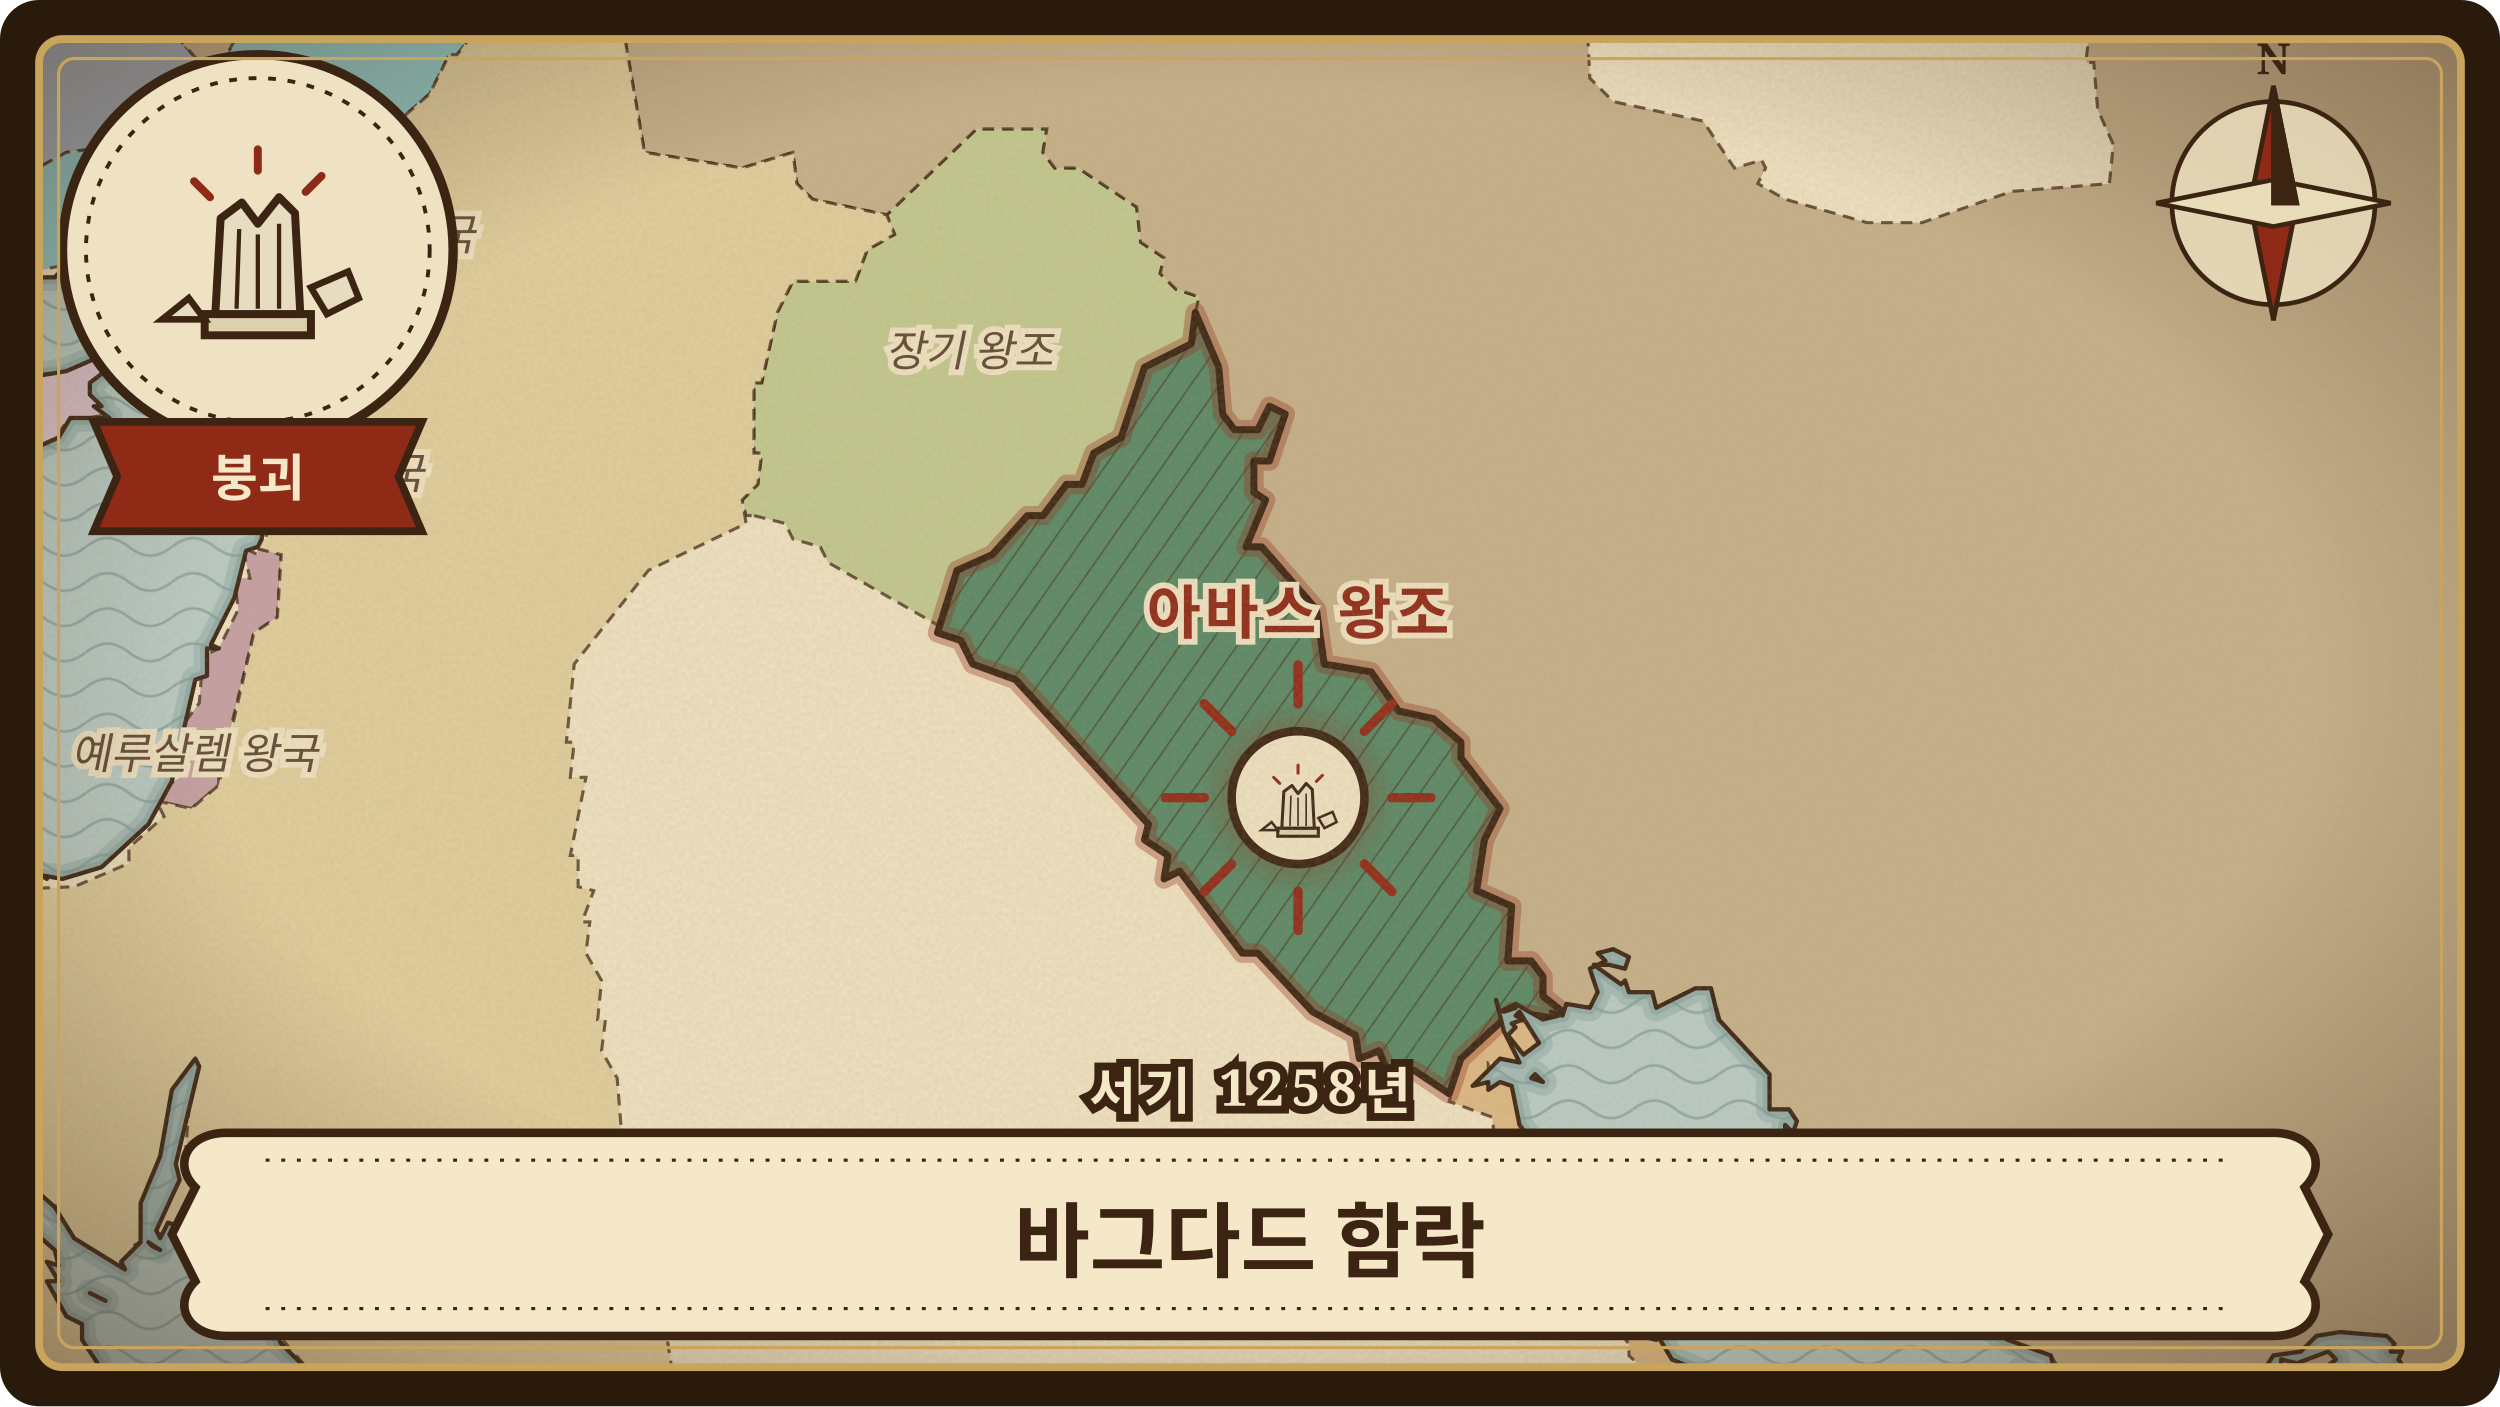
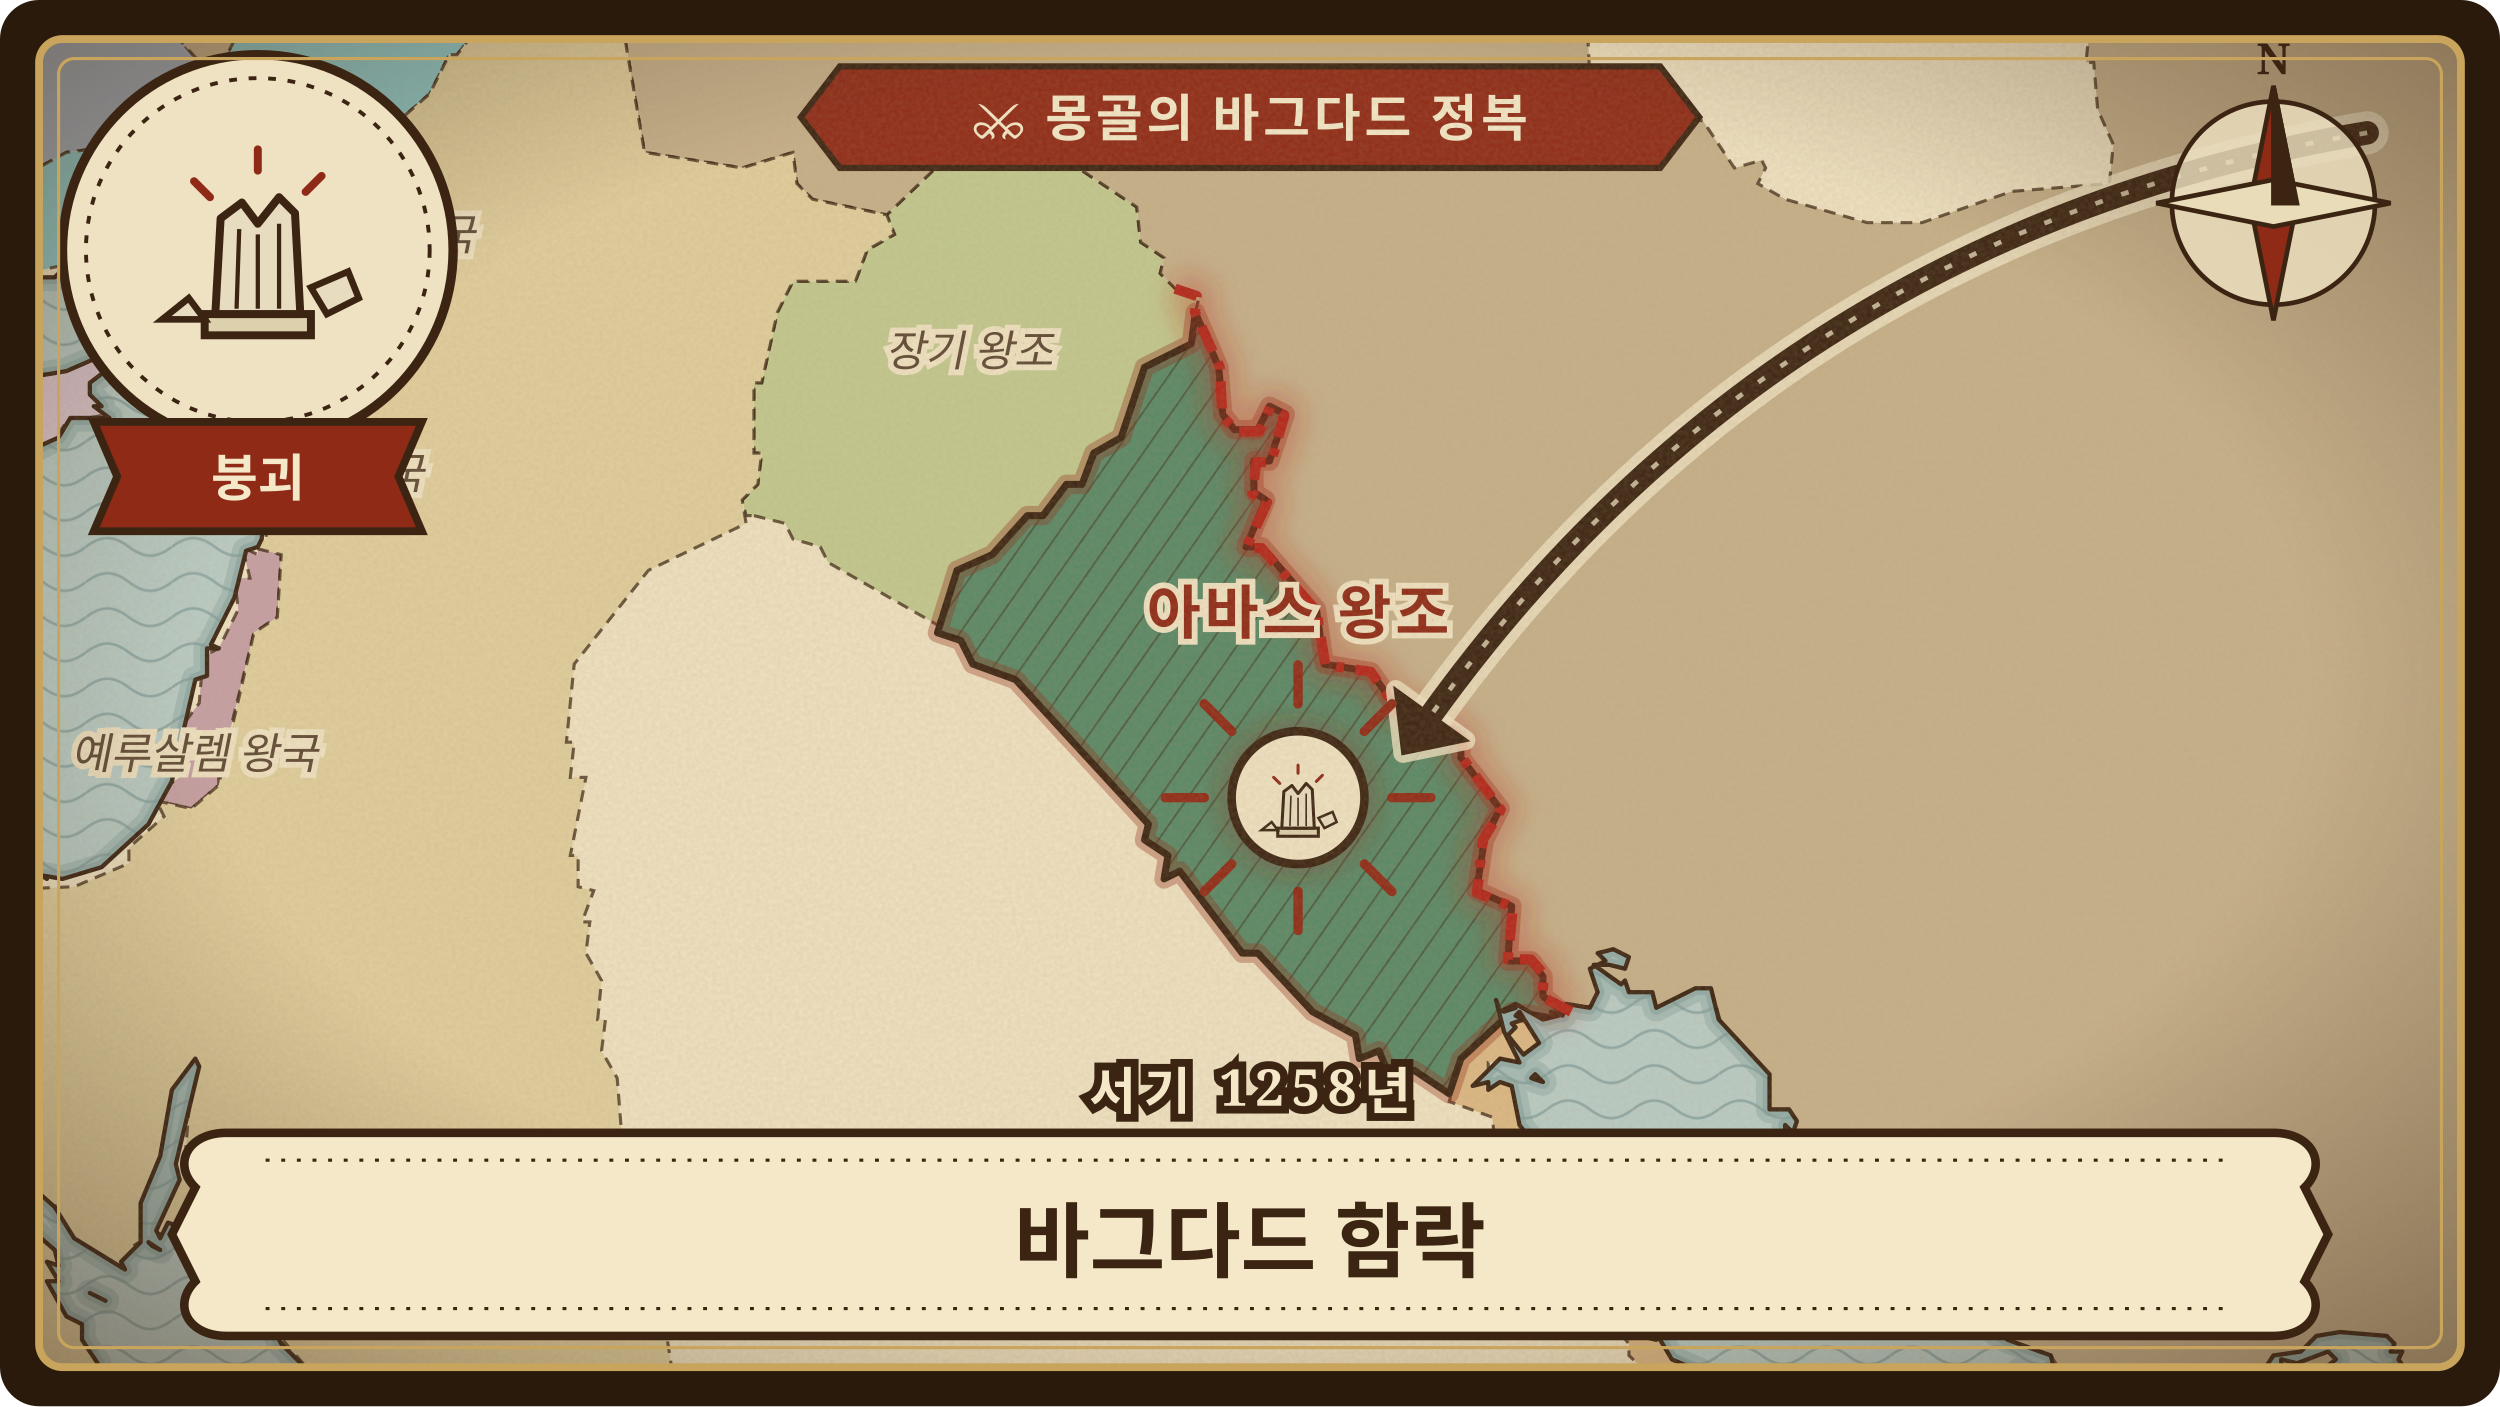
<svg xmlns="http://www.w3.org/2000/svg" viewBox="0 0 640 360" width="640" height="360" role="img" aria-label="바그다드 함락">
  <defs>
    <clipPath id="frame-baghdad-fall">
      <rect x="10" y="10" width="620" height="340" rx="6" />
    </clipPath>
    <pattern id="waves-baghdad-fall" width="22" height="9" patternUnits="userSpaceOnUse">
      <path d="M0 5 C4 2 7 2 11 5 C15 8 18 8 22 5" fill="none" stroke="#6f8f8f" stroke-width="0.7" stroke-opacity="0.55" />
    </pattern>
    <pattern id="hatch-baghdad-fall" width="6" height="6" patternUnits="userSpaceOnUse" patternTransform="rotate(35)">
      <path d="M0 0 L0 6" stroke="#3b2412" stroke-width="0.9" stroke-opacity="0.45" />
    </pattern>
    <filter id="paper-baghdad-fall" x="0" y="0" width="100%" height="100%">
      <feTurbulence type="fractalNoise" baseFrequency="0.9" numOctaves="3" seed="234" result="noise" />
      <feColorMatrix in="noise" type="matrix" values="0 0 0 0 0.45  0 0 0 0 0.33  0 0 0 0 0.18  0 0 0 0.22 0" />
    </filter>
    <radialGradient id="vignette-baghdad-fall" cx="50%" cy="48%" r="70%">
      <stop offset="60%" stop-color="#3b2412" stop-opacity="0" />
      <stop offset="100%" stop-color="#3b2412" stop-opacity="0.45" />
    </radialGradient>
    <filter id="glow-baghdad-fall">
      <feGaussianBlur stdDeviation="3" />
    </filter>
    <path id="land-baghdad-fall" d="M-24 384L40 384L24 356L25 349L21 343L21 339L17 337L12 328L15 328L12 323L15 324L14 320L6 313L0 303L-4 301L-5 295L-10 289L-9 285L-11 277L-17 271L-13 263L-14 261L-11 260L-11 258L-11 264L-8 267L-8 275L-5 276L-3 281L4 289L5 301L14 309L19 317L32 325L31 323L36 318L36 308L41 296L44 279L50 271L51 273L45 298L46 302L40 315L41 317L43 313L46 314L46 315L47 314L47 315L52 314L56 316L55 317L62 325L72 344L77 349L90 372L94 374L95 381L99 384L597 384L600 377L602 377L600 374L602 372L599 372L599 370L600 369L602 371L601 369L603 368L600 367L603 366L600 364L598 369L601 369L595 368L589 382L589 380L584 384L475 384L477 383L476 383L477 382L477 378L472 376L471 372L468 371L461 376L461 381L459 381L459 384L440 384L440 383L442 384L439 375L436 375L435 371L437 369L440 374L442 370L441 365L437 361L436 354L440 356L435 351L428 348L425 343L425 341L423 341L424 343L420 342L421 341L419 340L418 336L416 337L417 334L414 334L418 333L417 331L406 329L407 327L405 326L406 322L406 325L407 322L404 319L405 317L401 316L399 306L397 306L397 303L394 299L395 296L389 288L387 278L384 277L381 279L381 277L377 278L384 271L389 272L385 264L383 256L384 259L388 257L395 261L399 260L397 259L400 260L401 257L407 258L409 254L407 248L411 246L409 244L413 243L417 245L416 248L412 247L408 247L415 252L416 251L417 254L423 254L424 258L434 253L438 253L440 261L453 275L453 284L458 284L460 287L459 290L457 288L457 290L463 296L464 302L469 310L469 313L472 319L479 322L488 322L493 326L499 328L505 333L502 335L503 336L514 343L525 347L526 351L532 355L547 355L549 358L559 361L571 352L578 353L582 347L589 346L593 342L599 341L611 342L613 344L612 346L615 346L614 348L616 351L618 363L621 370L620 373L624 381L635 382L636 384L664 384L664 -24L-24 -24L-24 59L-17 69L-5 74L4 71L14 71L16 69L17 71L22 65L24 68L32 56L44 49L60 58L65 56L64 55L67 56L69 52L67 54L67 53L69 52L66 53L67 51L72 50L77 45L81 49L82 53L71 65L76 74L73 80L71 80L73 83L70 88L75 93L76 100L73 109L76 121L72 123L68 128L67 138L66 140L63 141L60 153L54 165L56 166L53 166L53 173L50 174L44 200L38 211L26 222L16 225L10 224L3 228L2 223L-2 226L1 225L0 227L-2 226L-8 228L-2 224L-11 227L-18 221L-21 220L-19 221L-19 225L-24 226L-23 227L-24 218L-21 220L-24 218ZM-19 104L-14 115L-8 117L-3 117L-2 120L0 120L2 116L6 116L15 112L18 107L28 107L24 104L26 104L23 101L23 98L40 85L17 95L11 96L-2 94L-2 99L-4 101L-12 101L-15 105L-19 104ZM-2 224L2 222L6 222L2 222L-2 224ZM7 222L12 225L7 222ZM23 331L27 333L23 331ZM38 318L39 319L41 320L38 318ZM385 259L388 258L385 259ZM386 265L390 270L394 267L389 259L388 260L390 261L387 262L388 263L386 265ZM392 276L395 277L393 275L392 276ZM422 337L428 337L424 336L422 337ZM517 351L523 352L517 351ZM536 360L540 361L539 359L536 360ZM572 356L573 359L587 354L589 355L598 348L596 346L588 349L584 348L584 352L572 356Z" />
    <clipPath id="landclip-baghdad-fall">
      <use href="#land-baghdad-fall" />
    </clipPath>
    <path id="hl-baghdad-fall-10" d="M306 80L305 88L293 94L287 112L280 116L277 124L273 124L267 132L263 132L254 142L245 146L240 162L246 164L249 170L260 174L294 211L293 215L299 219L298 225L302 223L318 244L322 244L336 259L347 265L348 271L353 269L356 276L362 274L371 280L374 271L387 259L400 261L400 259L395 255L395 250L392 246L386 246L387 232L378 228L380 215L384 207L374 194L374 190L367 184L358 182L351 172L339 170L337 156L323 140L319 140L324 128L321 126L321 118L325 118L329 106L325 104L322 110L316 110L313 106L312 94Z" />
  </defs>
  <rect width="640" height="360" rx="10" fill="#2a1a0c" />
  <g clip-path="url(#frame-baghdad-fall)">
    <rect width="640" height="360" fill="#b9ccc6" />
    <rect width="640" height="360" fill="url(#waves-baghdad-fall)" />
    <use href="#land-baghdad-fall" fill="none" stroke="#7e9c98" stroke-width="7" stroke-opacity="0.35" stroke-linejoin="round" />
    <use href="#land-baghdad-fall" fill="none" stroke="#7e9c98" stroke-width="3.5" stroke-opacity="0.5" stroke-linejoin="round" />
    <use href="#land-baghdad-fall" fill="#efe2c2" stroke="none" />
    <g clip-path="url(#landclip-baghdad-fall)">
      <path d="M75 66L76 68L73 86L87 80L92 68L92 49L90 49L73 66Z" fill="rgb(157,173,184)" stroke="#3b2412" stroke-width="0.8" stroke-opacity="0.75" stroke-dasharray="3 2" />
      <path d="M71 126L71 128L67 126L67 130L77 132L83 124L82 118L84 118L85 110L81 108L84 100L76 100L75 110L78 114L73 126Z" fill="rgb(139,183,145)" stroke="#3b2412" stroke-width="0.8" stroke-opacity="0.75" stroke-dasharray="3 2" />
      <path d="M33 84L19 94L-3 94L-4 98L-12 102L-20 102L-20 108L-17 114L1 120L3 116L13 114L17 108L28 106L24 98L39 88L39 84L35 84Z" fill="rgb(218,195,203)" stroke="#3b2412" stroke-width="0.8" stroke-opacity="0.75" stroke-dasharray="3 2" />
      <path d="M56 199L65 162L71 158L72 142L66 140L66 142L62 140L64 148L60 148L61 156L56 166L52 168L51 180L45 188L46 199L40 203L40 205L49 207L56 201Z" fill="rgb(198,159,165)" stroke="#3b2412" stroke-width="0.8" stroke-opacity="0.75" stroke-dasharray="3 2" />
      <path d="M396 297L396 301L400 303L399 308L410 319L407 327L417 329L420 338L440 353L439 358L443 362L442 371L438 373L442 375L444 384L460 384L461 377L465 371L473 371L480 379L479 384L581 384L583 382L586 384L437 384L428 379L433 362L417 347L417 344L412 338L399 333L398 318L397 314L391 312L390 303L386 303L388 299L383 295L382 286L371 282L374 271L387 259L386 261L394 261L395 271L381 272L381 276L387 276L390 280L390 286L397 295Z" fill="rgb(220,184,132)" stroke="#3b2412" stroke-width="0.8" stroke-opacity="0.75" stroke-dasharray="3 2" />
      <path d="M-24 -24L-24 39L-19 39L-10 45L6 45L17 39L33 37L40 28L48 28L52 24L53 18L44 8L40 -3L24 -18L24 -22L19 -24Z" fill="rgb(160,172,184)" stroke="#3b2412" stroke-width="0.8" stroke-opacity="0.75" stroke-dasharray="3 2" />
      <path d="M117 14L124 5L96 5L66 -1L57 16L53 18L52 24L48 28L40 28L33 37L17 39L6 45L-10 45L-19 39L-24 39L-24 56L-13 68L-12 74L25 66L32 53L40 47L48 47L50 53L54 51L59 55L63 55L72 45L80 45L84 53L96 45L102 31L110 24L115 14Z" fill="rgb(139,198,197)" stroke="#3b2412" stroke-width="0.8" stroke-opacity="0.75" stroke-dasharray="3 2" />
      <path d="M193 132L201 134L203 138L210 140L212 144L240 160L245 146L254 142L263 132L267 132L273 124L277 124L280 116L287 112L293 94L305 88L307 76L301 74L297 70L298 66L292 62L291 53L276 43L270 43L267 39L268 33L250 33L227 55L229 60L222 64L219 72L203 72L199 80L195 98L193 98L193 116L195 116L194 124L190 128L191 132Z" fill="rgb(194,200,143)" stroke="#3b2412" stroke-width="0.8" stroke-opacity="0.75" stroke-dasharray="3 2" />
      <path d="M664 -24L664 384L634 384L633 382L626 382L619 373L617 351L609 342L595 342L593 346L598 346L598 349L592 355L580 357L576 360L572 360L572 355L578 353L571 353L560 362L551 360L545 355L530 355L525 347L506 340L500 329L489 323L477 323L470 318L470 314L463 305L463 295L457 293L460 286L452 284L453 276L442 267L438 253L425 259L409 250L410 257L400 259L395 255L395 250L392 246L386 246L387 232L378 228L380 215L384 207L374 194L374 190L367 184L358 182L351 172L339 170L337 156L323 140L319 140L324 128L321 126L321 118L325 118L329 106L325 104L322 110L316 110L313 106L312 94L306 80L307 76L301 74L297 70L298 66L292 62L291 53L276 43L270 43L267 39L268 33L250 33L227 55L208 51L204 47L203 39L190 43L165 39L160 10L151 -3L133 -3L124 5L96 5L66 -1L57 16L53 18L44 8L40 -3L24 -18L24 -22L19 -24ZM406 -24L404 -1L406 -1L407 20L413 26L436 31L444 43L451 41L452 43L450 47L457 51L478 57L492 57L515 49L540 47L541 37L537 28L536 16L534 16L538 -22L537 -24Z" fill="rgb(197,176,138)" stroke="#3b2412" stroke-width="0.8" stroke-opacity="0.75" stroke-dasharray="3 2" />
      <path d="M124 5L117 14L115 14L110 24L102 31L96 45L92 49L92 68L87 80L73 86L73 88L76 90L74 100L84 100L81 108L85 110L84 118L82 118L83 124L77 132L67 130L67 132L69 132L68 138L64 140L72 142L71 158L65 162L56 201L49 207L40 205L42 209L33 217L33 221L19 227L-5 228L-6 225L-12 227L-16 223L-20 223L-18 227L-24 227L-24 384L42 384L41 381L37 379L30 360L27 358L27 347L23 346L20 334L15 329L15 318L2 306L-5 291L-8 289L-10 278L-15 271L-13 261L-4 282L5 291L4 303L10 308L14 308L15 314L28 325L34 325L34 319L39 316L45 280L49 276L47 301L41 310L40 316L52 314L61 321L63 329L67 331L68 338L81 353L88 370L95 375L96 384L182 384L182 373L178 375L180 368L176 368L177 362L175 362L177 357L173 357L169 331L167 331L170 323L166 323L162 318L163 310L161 310L163 305L160 301L158 276L154 269L155 261L153 261L154 251L150 244L151 236L149 236L152 228L148 227L148 219L146 219L150 199L146 199L147 190L145 190L147 170L166 146L191 134L190 128L194 124L195 116L193 116L193 98L195 98L199 80L203 72L219 72L222 64L229 60L227 55L208 51L204 47L203 39L190 43L165 39L160 10L151 -3L133 -3Z" fill="rgb(224,206,157)" stroke="#3b2412" stroke-width="0.8" stroke-opacity="0.75" stroke-dasharray="3 2" />
      <use href="#hl-baghdad-fall-10" fill="rgb(89,136,102)" stroke="none" />
      <use href="#hl-baghdad-fall-10" fill="url(#hatch-baghdad-fall)" stroke="none" />
      <use href="#hl-baghdad-fall-10" fill="none" stroke="#8f2a17" stroke-width="5" stroke-opacity="0.35" stroke-linejoin="round" />
      <use href="#hl-baghdad-fall-10" fill="none" stroke="#3b2412" stroke-width="1.8" stroke-linejoin="round" />
    </g>
    <use href="#land-baghdad-fall" fill="none" stroke="#3b2412" stroke-width="1.1" stroke-linejoin="round" />
+     <g>
+       <path d="M402.2 259.0 L394.8 255.2 L395.3 249.5 L391.9 245.6 L386.0 245.6 L387.3 232.2 L378.1 228.6 L379.6 215.1 L384.2 207.3 L374.0 193.6 L374.5 189.7 L367.3 183.9 L357.8 181.8 L350.9 172.0 L339.3 170.2 L337.0 156.4 L322.9 140.3 L319.0 140.3 L324.4 128.6 L320.6 126.4 L321.6 118.3 L325.4 118.3 L328.8 106.4 L325.2 104.2 L322.4 110.5 L316.5 110.5 L312.9 106.4 L312.3 94.1 L305.9 79.9 L306.4 75.8 L300.8 73.9" fill="none" stroke="#c0301c" stroke-width="9" stroke-opacity="0.35" stroke-linejoin="round" filter="url(#glow-baghdad-fall)" />
+       <path d="M402.2 259.0 L394.8 255.2 L395.3 249.5 L391.9 245.6 L386.0 245.6 L387.3 232.2 L378.1 228.6 L379.6 215.1 L384.2 207.3 L374.0 193.6 L374.5 189.7 L367.3 183.9 L357.8 181.8 L350.9 172.0 L339.3 170.2 L337.0 156.4 L322.9 140.3 L319.0 140.3 L324.4 128.6 L320.6 126.4 L321.6 118.3 L325.4 118.3 L328.8 106.4 L325.2 104.2 L322.4 110.5 L316.5 110.5 L312.9 106.4 L312.3 94.1 L305.9 79.9 L306.4 75.8 L300.8 73.9" fill="none" stroke="#b3261a" stroke-width="2.6" stroke-dasharray="7 3 2 3" stroke-linejoin="round" />
+       <path d="M606.0 34.0 Q455.5 59.3 366.3 183.1" fill="none" stroke="#efe2c2" stroke-width="11" stroke-linecap="round" stroke-opacity="0.8" />
+       <path d="M359.2 192.8 L357.3 176.6 L375.2 189.5 Z" fill="#efe2c2" stroke="#efe2c2" stroke-width="5" stroke-linejoin="round" stroke-opacity="0.8" />
+       <path d="M606.0 34.0 Q455.5 59.3 366.3 183.1" fill="none" stroke="#3b2412" stroke-width="6" stroke-linecap="round" />
+       <path d="M606.0 34.0 Q455.5 59.3 366.3 183.1" fill="none" stroke="#efe2c2" stroke-width="1.2" stroke-dasharray="2 5" stroke-opacity="0.75" />
+       <path d="M359.2 192.8 L357.3 176.6 L375.2 189.5 Z" fill="#3b2412" stroke="#3b2412" stroke-width="1" />
+     </g>
+     <g transform="translate(320 30)">
+       <path d="M-105 -13 L105 -13 L115 0 L105 13 L-105 13 L-115 0 Z" fill="#8f2a17" stroke="#3b2412" stroke-width="1.6" />
+       <text y="1" class="war">⚔ 몽골의 바그다드 정복</text>
+     </g>
    <text x="332.3" y="162.2" class="lbl hl">아바스 왕조</text>
    <text x="248.2" y="93.7" class="lbl">장기 왕조</text>
    <text x="49.8" y="196.8" class="lbl">예루살렘 왕국</text>
    <text x="85.0" y="64.0" class="lbl">안티오키아 공국</text>
    <text x="77.0" y="125.1" class="lbl">트리폴리 백국</text>
    <g transform="translate(332.3 204.2)">
      <path d="M0 -24 L0 -34" transform="rotate(0)" stroke="#8f2a17" stroke-width="2.4" stroke-linecap="round" />
      <path d="M0 -24 L0 -34" transform="rotate(45)" stroke="#8f2a17" stroke-width="2.4" stroke-linecap="round" />
      <path d="M0 -24 L0 -34" transform="rotate(90)" stroke="#8f2a17" stroke-width="2.4" stroke-linecap="round" />
      <path d="M0 -24 L0 -34" transform="rotate(135)" stroke="#8f2a17" stroke-width="2.4" stroke-linecap="round" />
      <path d="M0 -24 L0 -34" transform="rotate(180)" stroke="#8f2a17" stroke-width="2.4" stroke-linecap="round" />
      <path d="M0 -24 L0 -34" transform="rotate(225)" stroke="#8f2a17" stroke-width="2.4" stroke-linecap="round" />
      <path d="M0 -24 L0 -34" transform="rotate(270)" stroke="#8f2a17" stroke-width="2.4" stroke-linecap="round" />
      <path d="M0 -24 L0 -34" transform="rotate(315)" stroke="#8f2a17" stroke-width="2.4" stroke-linecap="round" />
      <circle r="20" fill="#8f2a17" fill-opacity="0.35" filter="url(#glow-baghdad-fall)" />
      <circle r="17" fill="#efe2c2" stroke="#3b2412" stroke-width="2.2" />
      <g transform="translate(-13 -13) scale(0.26)">
        <rect x="30" y="80" width="40" height="8" fill="#ddd0ad" stroke="#3b2412" stroke-width="3" />
        <path d="M34 80 L36 44 L44 38 L50 46 L58 36 L64 42 L66 80 Z" fill="#e8dcc0" stroke="#3b2412" stroke-width="3" stroke-linejoin="round" />
        <path d="M42 78 L43 48 M50 78 L50 50 M58 78 L58 46" stroke="#3b2412" stroke-width="1.6" />
        <path d="M70 70 L84 64 L88 74 L76 80 Z" fill="#e8dcc0" stroke="#3b2412" stroke-width="2.5" />
        <path d="M14 82 L24 74 L30 82 Z" fill="#e8dcc0" stroke="#3b2412" stroke-width="2.5" />
        <path d="M26 30 L32 36 M74 28 L68 34 M50 18 L50 26" stroke="#8f2a17" stroke-width="3" stroke-linecap="round" />
      </g>
    </g>
    <rect width="640" height="360" filter="url(#paper-baghdad-fall)" />
    <rect width="640" height="360" fill="url(#vignette-baghdad-fall)" />
    <g transform="translate(582 52)" stroke="#3b2412" stroke-width="1.2">
      <circle r="26" fill="#efe2c2" fill-opacity="0.8" />
      <path d="M0 -30 L6 0 L0 30 L-6 0 Z" fill="#8f2a17" />
      <path d="M-30 0 L0 6 L30 0 L0 -6 Z" fill="#e9dcb8" />
      <path d="M0 -30 L6 0 L0 0 Z" fill="#3b2412" />
      <text y="-33" class="compass">N</text>
    </g>
    <g transform="translate(66 64)">
      <circle r="50" fill="#efe2c2" stroke="#3b2412" stroke-width="2.4" />
      <circle r="44" fill="none" stroke="#3b2412" stroke-width="1" stroke-dasharray="2 3" />
      <g transform="translate(-34 -38) scale(0.68)">
        <rect x="30" y="80" width="40" height="8" fill="#ddd0ad" stroke="#3b2412" stroke-width="3" />
        <path d="M34 80 L36 44 L44 38 L50 46 L58 36 L64 42 L66 80 Z" fill="#e8dcc0" stroke="#3b2412" stroke-width="3" stroke-linejoin="round" />
        <path d="M42 78 L43 48 M50 78 L50 50 M58 78 L58 46" stroke="#3b2412" stroke-width="1.6" />
        <path d="M70 70 L84 64 L88 74 L76 80 Z" fill="#e8dcc0" stroke="#3b2412" stroke-width="2.5" />
        <path d="M14 82 L24 74 L30 82 Z" fill="#e8dcc0" stroke="#3b2412" stroke-width="2.5" />
        <path d="M26 30 L32 36 M74 28 L68 34 M50 18 L50 26" stroke="#8f2a17" stroke-width="3" stroke-linecap="round" />
      </g>
      <path d="M-42 44 L42 44 L36 58 L42 72 L-42 72 L-36 58 Z" fill="#8f2a17" stroke="#3b2412" stroke-width="2" />
      <text y="63" class="kind">붕괴</text>
    </g>
    <g transform="translate(320 316)">
      <path d="M-262 -26 L262 -26 C272 -26 276 -18 270 -12 L276 0 L270 12 C276 18 272 26 262 26 L-262 26 C-272 26 -276 18 -270 12 L-276 0 L-270 -12 C-276 -18 -272 -26 -262 -26 Z" fill="#f4e8c8" stroke="#3b2412" stroke-width="2.2" />
      <path d="M-252 -19 L252 -19 M-252 19 L252 19" stroke="#3b2412" stroke-width="0.8" stroke-dasharray="1 3" />
      <text y="2" class="title" style="font-size:21px">바그다드 함락</text>
    </g>
    <text x="320" y="284" class="year">서기 1258년</text>
  </g>
  <rect x="10" y="10" width="620" height="340" rx="6" fill="none" stroke="#c9a45c" stroke-width="2" />
  <rect x="15" y="15" width="610" height="330" rx="4" fill="none" stroke="#c9a45c" stroke-width="0.8" />
  <style>
  text { font-family: 'Noto Serif KR', 'Nanum Myeongjo', 'AppleMyungjo', 'Batang', serif; text-anchor: middle; }
  .lbl { font-size: 11px; font-style: italic; fill: #3b2412; fill-opacity: 0.8; paint-order: stroke; stroke: #efe2c2; stroke-width: 3px; }
  .lbl.hl { font-size: 15px; font-weight: 700; font-style: normal; fill: #8f2a17; fill-opacity: 1; letter-spacing: 1px; }
  .title { font-weight: 800; fill: #3b2412; dominant-baseline: middle; }
  .year { font-size: 13px; font-weight: 700; fill: #f4e8c8; paint-order: stroke; stroke: #3b2412; stroke-width: 4px; letter-spacing: 2px; }
  .kind { font-size: 13px; font-weight: 800; fill: #f4e8c8; }
  .compass { font-size: 11px; font-weight: 700; fill: #3b2412; stroke: none; }
+   .war { font-size: 13px; font-weight: 800; fill: #f4e8c8; dominant-baseline: middle; letter-spacing: 1px; }
</style>
</svg>
